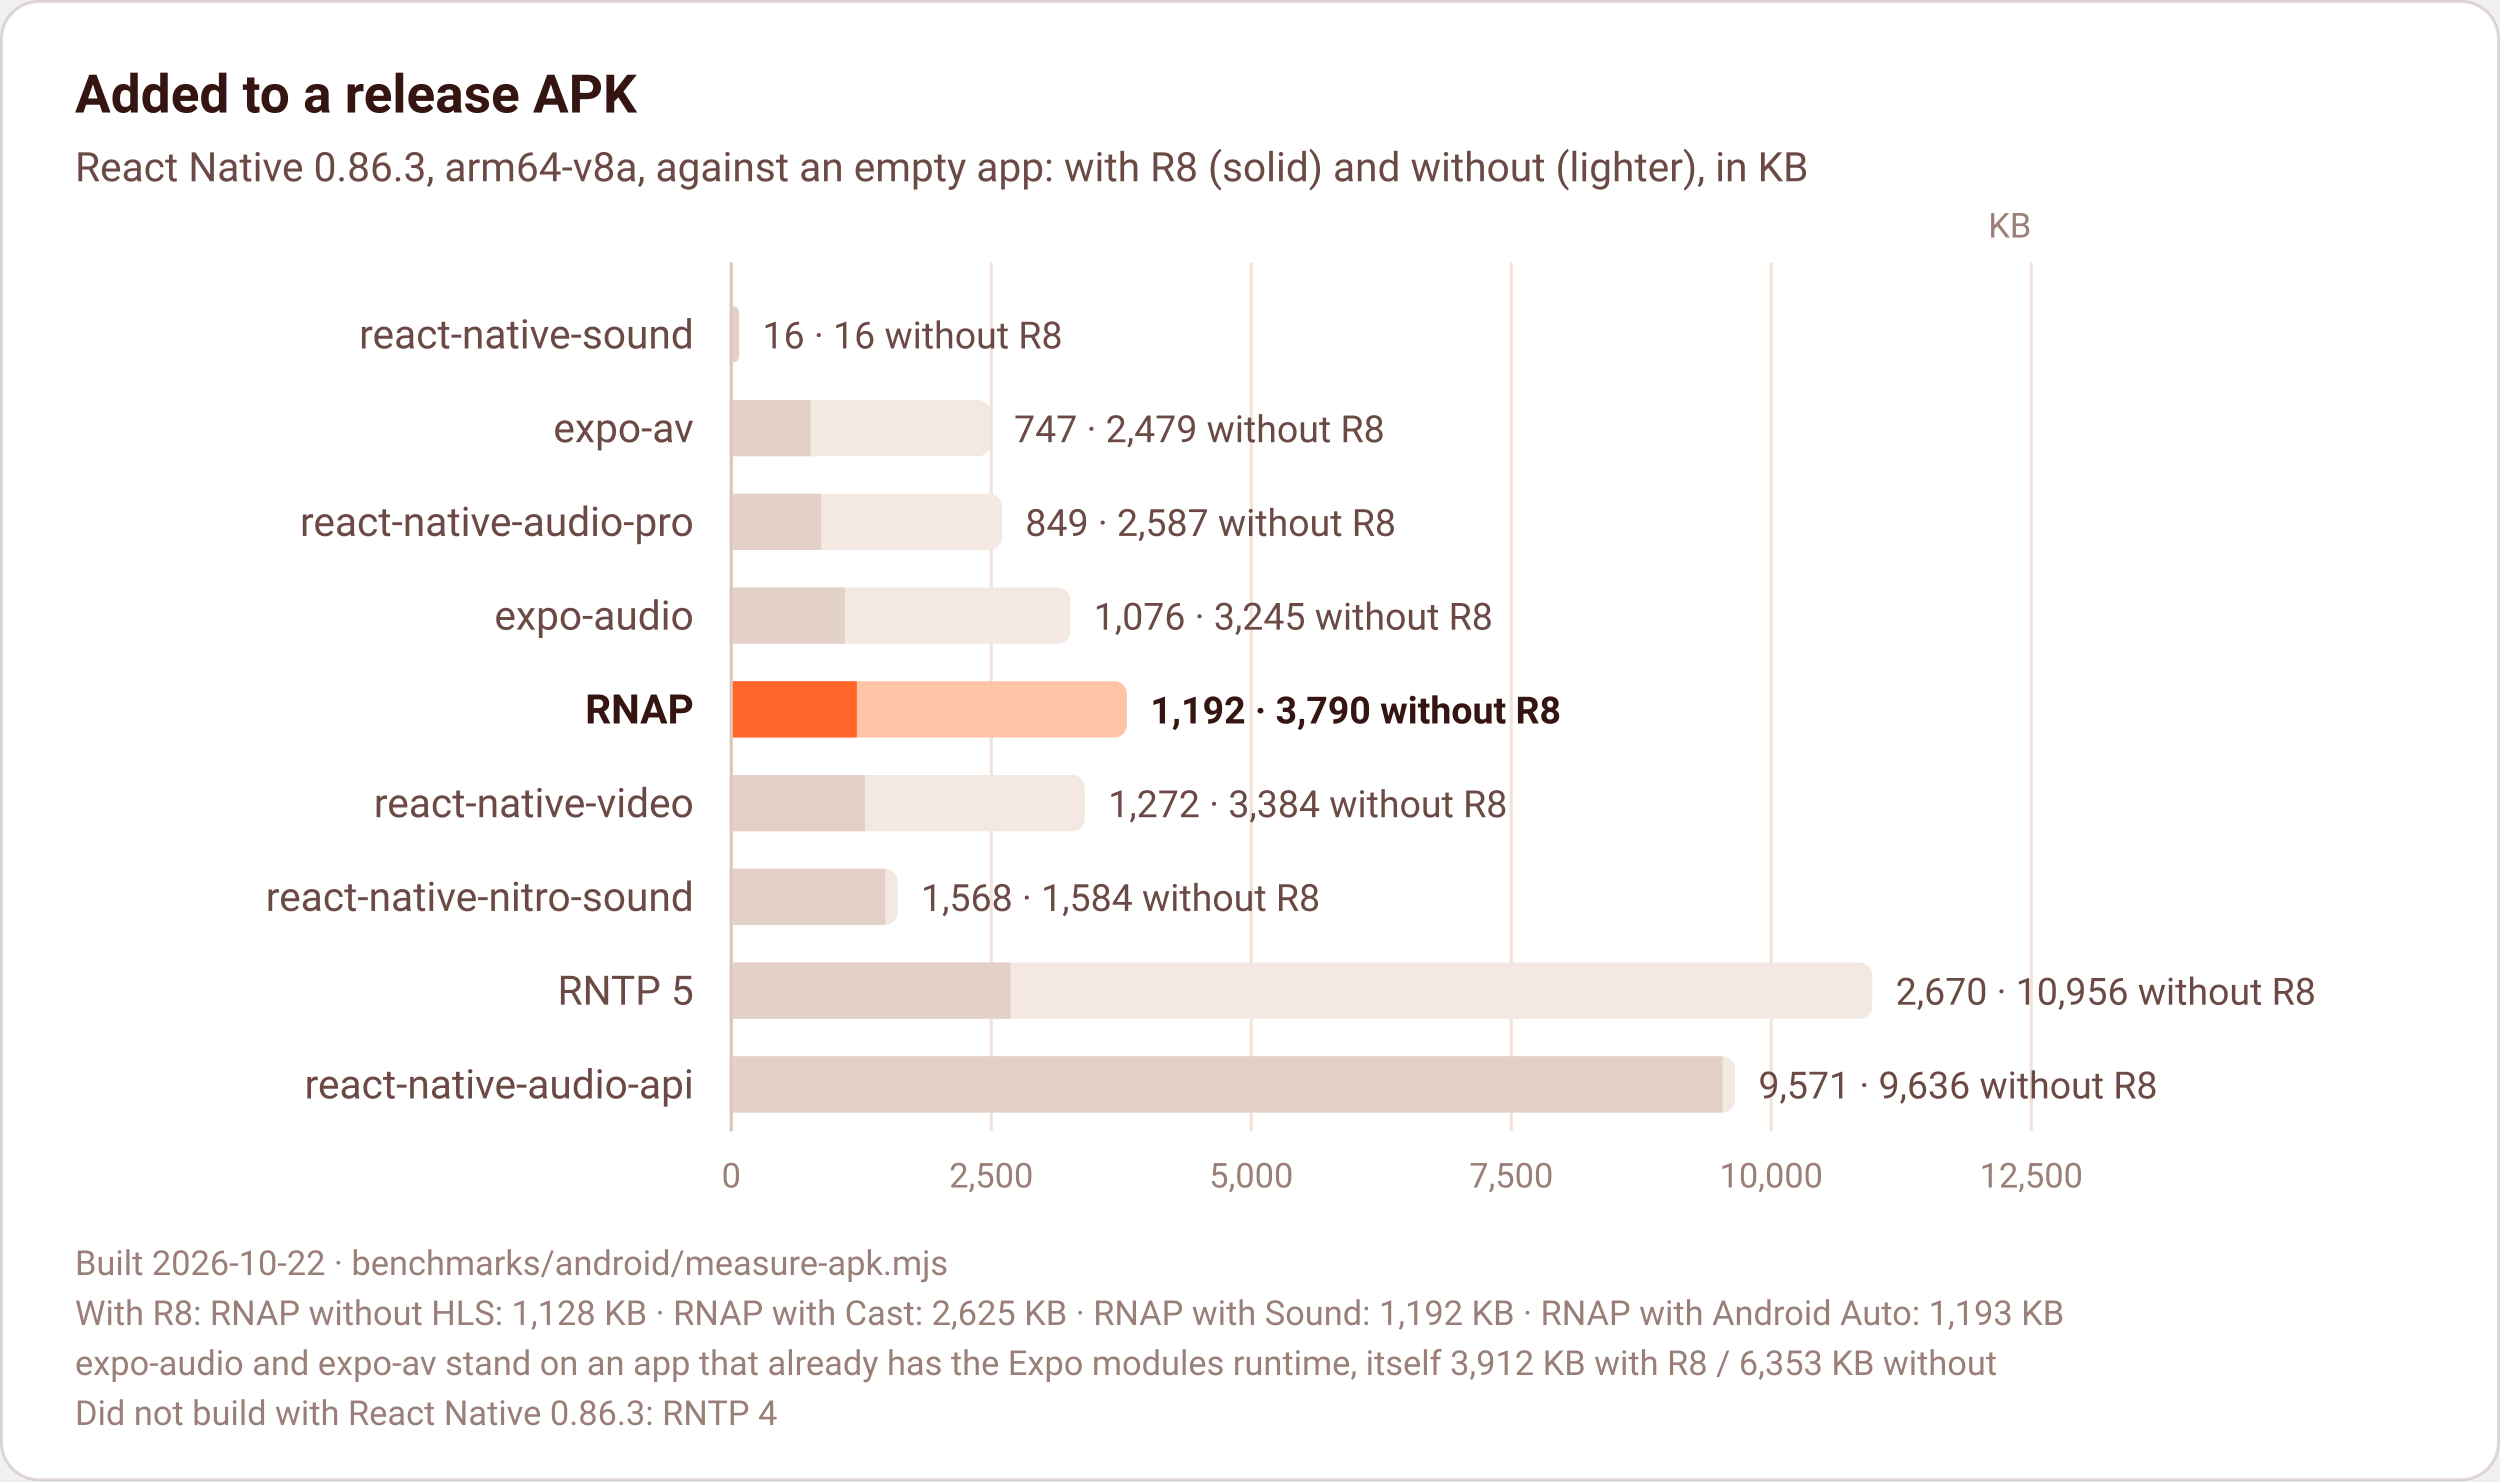
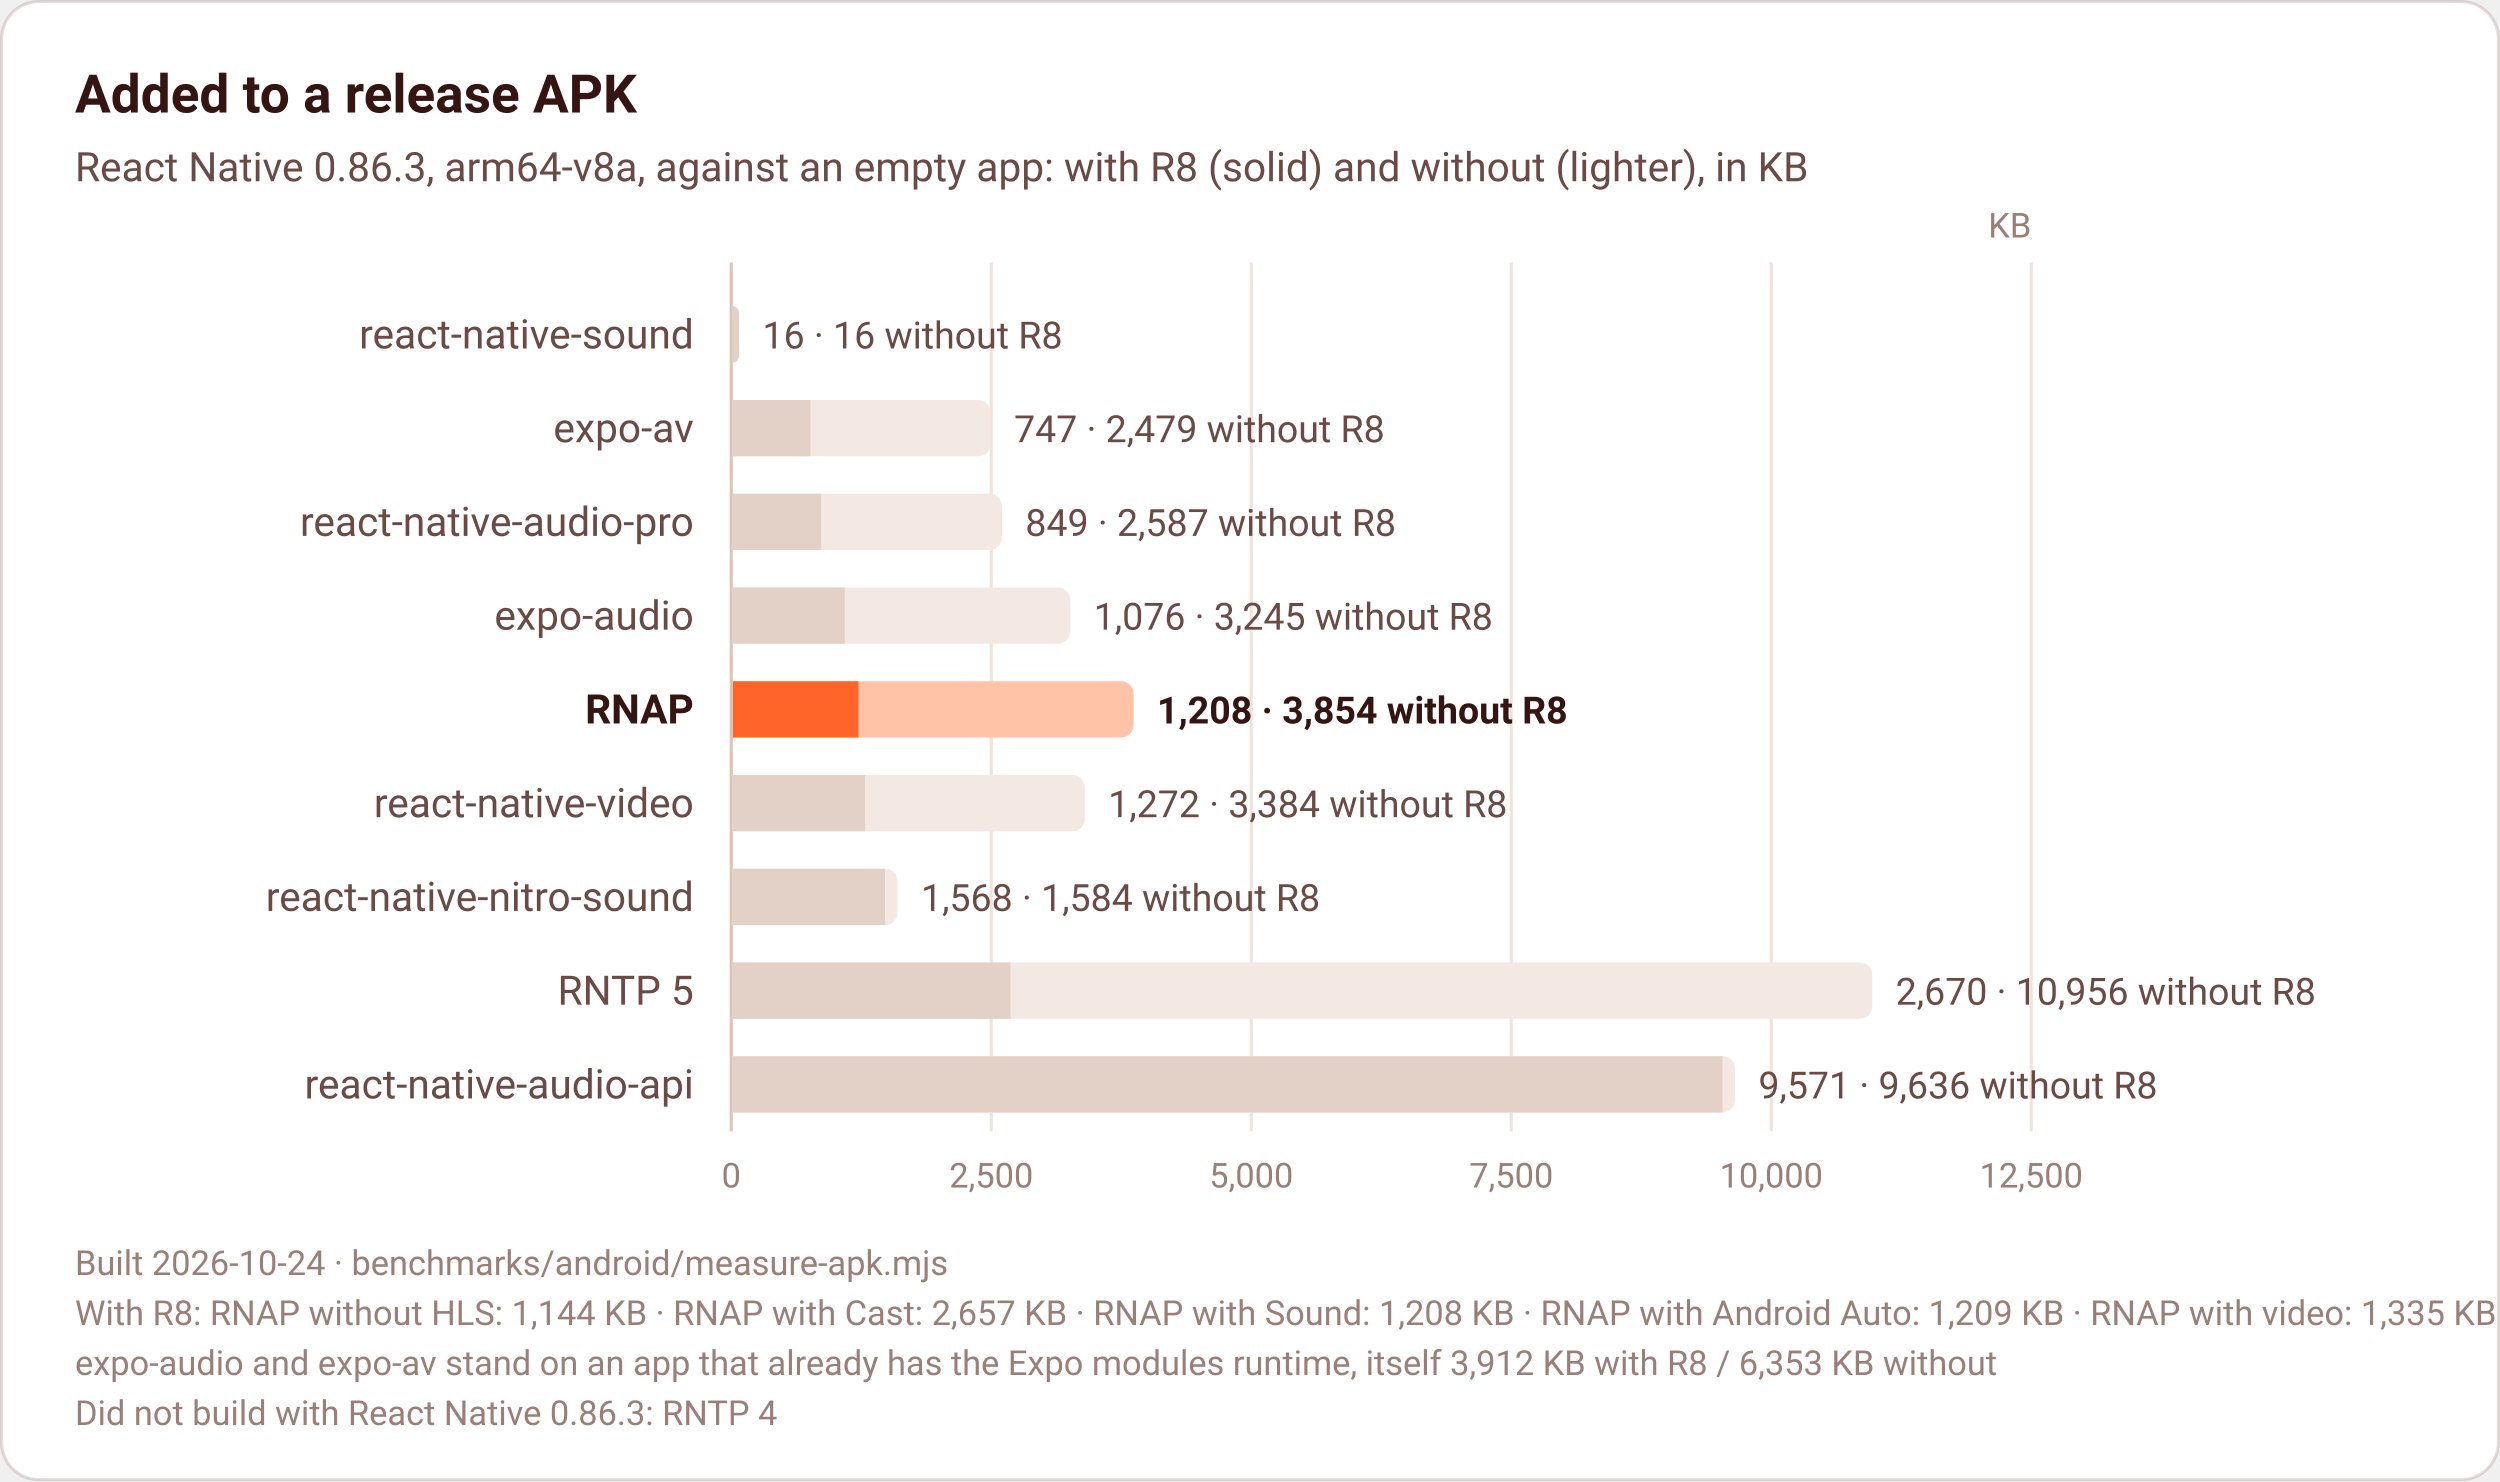
<svg xmlns="http://www.w3.org/2000/svg" width="800" height="474" viewBox="0 0 800 474" font-family="system-ui, -apple-system, &quot;Segoe UI&quot;, Roboto, sans-serif" role="img" aria-labelledby="t d">
  <rect x="0.5" y="0.5" width="799" height="473" rx="12" fill="#ffffff" stroke="rgba(91,34,28,0.16)" />
  <text x="24" y="36" font-size="17" font-weight="600" fill="#351512">Added to a release APK</text>
  <text x="24" y="58" font-size="13" fill="#6b4a45">React Native 0.86.3, arm64-v8a, against an empty app: with R8 (solid) and without (lighter), in KB</text>
  <line x1="234" y1="84" x2="234" y2="362" stroke="#dcc4b8" stroke-width="1" />
  <text x="234" y="380" font-size="11" fill="#9a7f79" text-anchor="middle" style="font-variant-numeric:tabular-nums">0</text>
  <line x1="317.2" y1="84" x2="317.2" y2="362" stroke="#f1e3da" stroke-width="1" />
  <text x="317.2" y="380" font-size="11" fill="#9a7f79" text-anchor="middle" style="font-variant-numeric:tabular-nums">2,500</text>
  <line x1="400.4" y1="84" x2="400.4" y2="362" stroke="#f1e3da" stroke-width="1" />
  <text x="400.4" y="380" font-size="11" fill="#9a7f79" text-anchor="middle" style="font-variant-numeric:tabular-nums">5,000</text>
  <line x1="483.6" y1="84" x2="483.6" y2="362" stroke="#f1e3da" stroke-width="1" />
  <text x="483.6" y="380" font-size="11" fill="#9a7f79" text-anchor="middle" style="font-variant-numeric:tabular-nums">7,500</text>
  <line x1="566.8" y1="84" x2="566.8" y2="362" stroke="#f1e3da" stroke-width="1" />
  <text x="566.8" y="380" font-size="11" fill="#9a7f79" text-anchor="middle" style="font-variant-numeric:tabular-nums">10,000</text>
  <line x1="650" y1="84" x2="650" y2="362" stroke="#f1e3da" stroke-width="1" />
  <text x="650" y="380" font-size="11" fill="#9a7f79" text-anchor="middle" style="font-variant-numeric:tabular-nums">12,500</text>
  <text x="650" y="76" font-size="11" fill="#9a7f79" text-anchor="end">KB</text>
  <text x="222" y="111.5" font-size="13" fill="#6b4a45" font-weight="400" text-anchor="end">react-native-sound</text>
  <path d="M234.5,98h0a2,2 0 0 1 2,2v14a2,2 0 0 1 -2,2h-0z" fill="#e3d0c6" />
  <text x="244" y="111.5" font-size="12" fill="#6b4a45" font-weight="400" style="font-variant-numeric:tabular-nums">16 · 16 without R8</text>
  <text x="222" y="141.5" font-size="13" fill="#6b4a45" font-weight="400" text-anchor="end">expo-av</text>
  <path d="M234.5,128h78.495a4,4 0 0 1 4,4v10a4,4 0 0 1 -4,4h-78.495z" fill="#f3e8e2" />
  <rect x="234.5" y="128" width="24.85" height="18" fill="#e3d0c6" />
  <text x="324.495" y="141.5" font-size="12" fill="#6b4a45" font-weight="400" style="font-variant-numeric:tabular-nums">747 · 2,479 without R8</text>
  <text x="222" y="171.5" font-size="13" fill="#6b4a45" font-weight="400" text-anchor="end">react-native-audio-pro</text>
  <path d="M234.5,158h82.11a4,4 0 0 1 4,4v10a4,4 0 0 1 -4,4h-82.11z" fill="#f3e8e2" />
  <rect x="234.5" y="158" width="28.263" height="18" fill="#e3d0c6" />
  <text x="328.11" y="171.5" font-size="12" fill="#6b4a45" font-weight="400" style="font-variant-numeric:tabular-nums">849 · 2,587 without R8</text>
  <text x="222" y="201.5" font-size="13" fill="#6b4a45" font-weight="400" text-anchor="end">expo-audio</text>
  <path d="M234.5,188h103.996a4,4 0 0 1 4,4v10a4,4 0 0 1 -4,4h-103.996z" fill="#f3e8e2" />
  <rect x="234.5" y="188" width="35.812" height="18" fill="#e3d0c6" />
  <text x="349.996" y="201.5" font-size="12" fill="#6b4a45" font-weight="400" style="font-variant-numeric:tabular-nums">1,076 · 3,245 without R8</text>
  <text x="222" y="231.5" font-size="13" fill="#351512" font-weight="600" text-anchor="end">RNAP</text>
-   <path d="M234.5,218h122.117a4,4 0 0 1 4,4v10a4,4 0 0 1 -4,4h-122.117z" fill="#ffc4a8" />
-   <rect x="234.5" y="218" width="39.675" height="18" fill="#ff6428" />
-   <text x="368.117" y="231.5" font-size="12" fill="#351512" font-weight="600" style="font-variant-numeric:tabular-nums">1,192 · 3,790 without R8</text>
+   <path d="M234.5,218h124.247a4,4 0 0 1 4,4v10a4,4 0 0 1 -4,4h-124.247z" fill="#ffc4a8" />
+   <rect x="234.5" y="218" width="40.207" height="18" fill="#ff6428" />
+   <text x="370.247" y="231.5" font-size="12" fill="#351512" font-weight="600" style="font-variant-numeric:tabular-nums">1,208 · 3,854 without R8</text>
  <text x="222" y="261.5" font-size="13" fill="#6b4a45" font-weight="400" text-anchor="end">react-native-video</text>
  <path d="M234.5,248h108.635a4,4 0 0 1 4,4v10a4,4 0 0 1 -4,4h-108.635z" fill="#f3e8e2" />
  <rect x="234.5" y="248" width="42.321" height="18" fill="#e3d0c6" />
  <text x="354.635" y="261.5" font-size="12" fill="#6b4a45" font-weight="400" style="font-variant-numeric:tabular-nums">1,272 · 3,384 without R8</text>
  <text x="222" y="291.5" font-size="13" fill="#6b4a45" font-weight="400" text-anchor="end">react-native-nitro-sound</text>
  <path d="M234.5,278h48.724a4,4 0 0 1 4,4v10a4,4 0 0 1 -4,4h-48.724z" fill="#f3e8e2" />
  <rect x="234.5" y="278" width="48.724" height="18" fill="#e3d0c6" />
  <text x="294.724" y="291.5" font-size="12" fill="#6b4a45" font-weight="400" style="font-variant-numeric:tabular-nums">1,568 · 1,584 without R8</text>
  <text x="222" y="321.5" font-size="13" fill="#6b4a45" font-weight="400" text-anchor="end">RNTP 5</text>
  <path d="M234.5,308h360.619a4,4 0 0 1 4,4v10a4,4 0 0 1 -4,4h-360.619z" fill="#f3e8e2" />
  <rect x="234.5" y="308" width="88.853" height="18" fill="#e3d0c6" />
  <text x="606.619" y="321.5" font-size="12" fill="#6b4a45" font-weight="400" style="font-variant-numeric:tabular-nums">2,670 · 10,956 without R8</text>
  <text x="222" y="351.5" font-size="13" fill="#6b4a45" font-weight="400" text-anchor="end">react-native-audio-api</text>
  <path d="M234.5,338h316.692a4,4 0 0 1 4,4v10a4,4 0 0 1 -4,4h-316.692z" fill="#f3e8e2" />
  <rect x="234.5" y="338" width="316.692" height="18" fill="#e3d0c6" />
  <text x="562.692" y="351.5" font-size="12" fill="#6b4a45" font-weight="400" style="font-variant-numeric:tabular-nums">9,571 · 9,636 without R8</text>
  <text x="24" y="456" font-size="11" fill="#9a7f79">Did not build with React Native 0.86.3: RNTP 4</text>
  <text x="24" y="440" font-size="11" fill="#9a7f79">expo-audio and expo-av stand on an app that already has the Expo modules runtime, itself 3,912 KB with R8 / 6,353 KB without</text>
-   <text x="24" y="424" font-size="11" fill="#9a7f79">With R8: RNAP without HLS: 1,128 KB · RNAP with Cast: 2,625 KB · RNAP with Sound: 1,192 KB · RNAP with Android Auto: 1,193 KB</text>
-   <text x="24" y="408" font-size="11" fill="#9a7f79">Built 2026-10-22 · benchmarks/android/measure-apk.mjs</text>
+   <text x="24" y="424" font-size="11" fill="#9a7f79">With R8: RNAP without HLS: 1,144 KB · RNAP with Cast: 2,657 KB · RNAP with Sound: 1,208 KB · RNAP with Android Auto: 1,209 KB · RNAP with video: 1,335 KB</text>
+   <text x="24" y="408" font-size="11" fill="#9a7f79">Built 2026-10-24 · benchmarks/android/measure-apk.mjs</text>
</svg>
